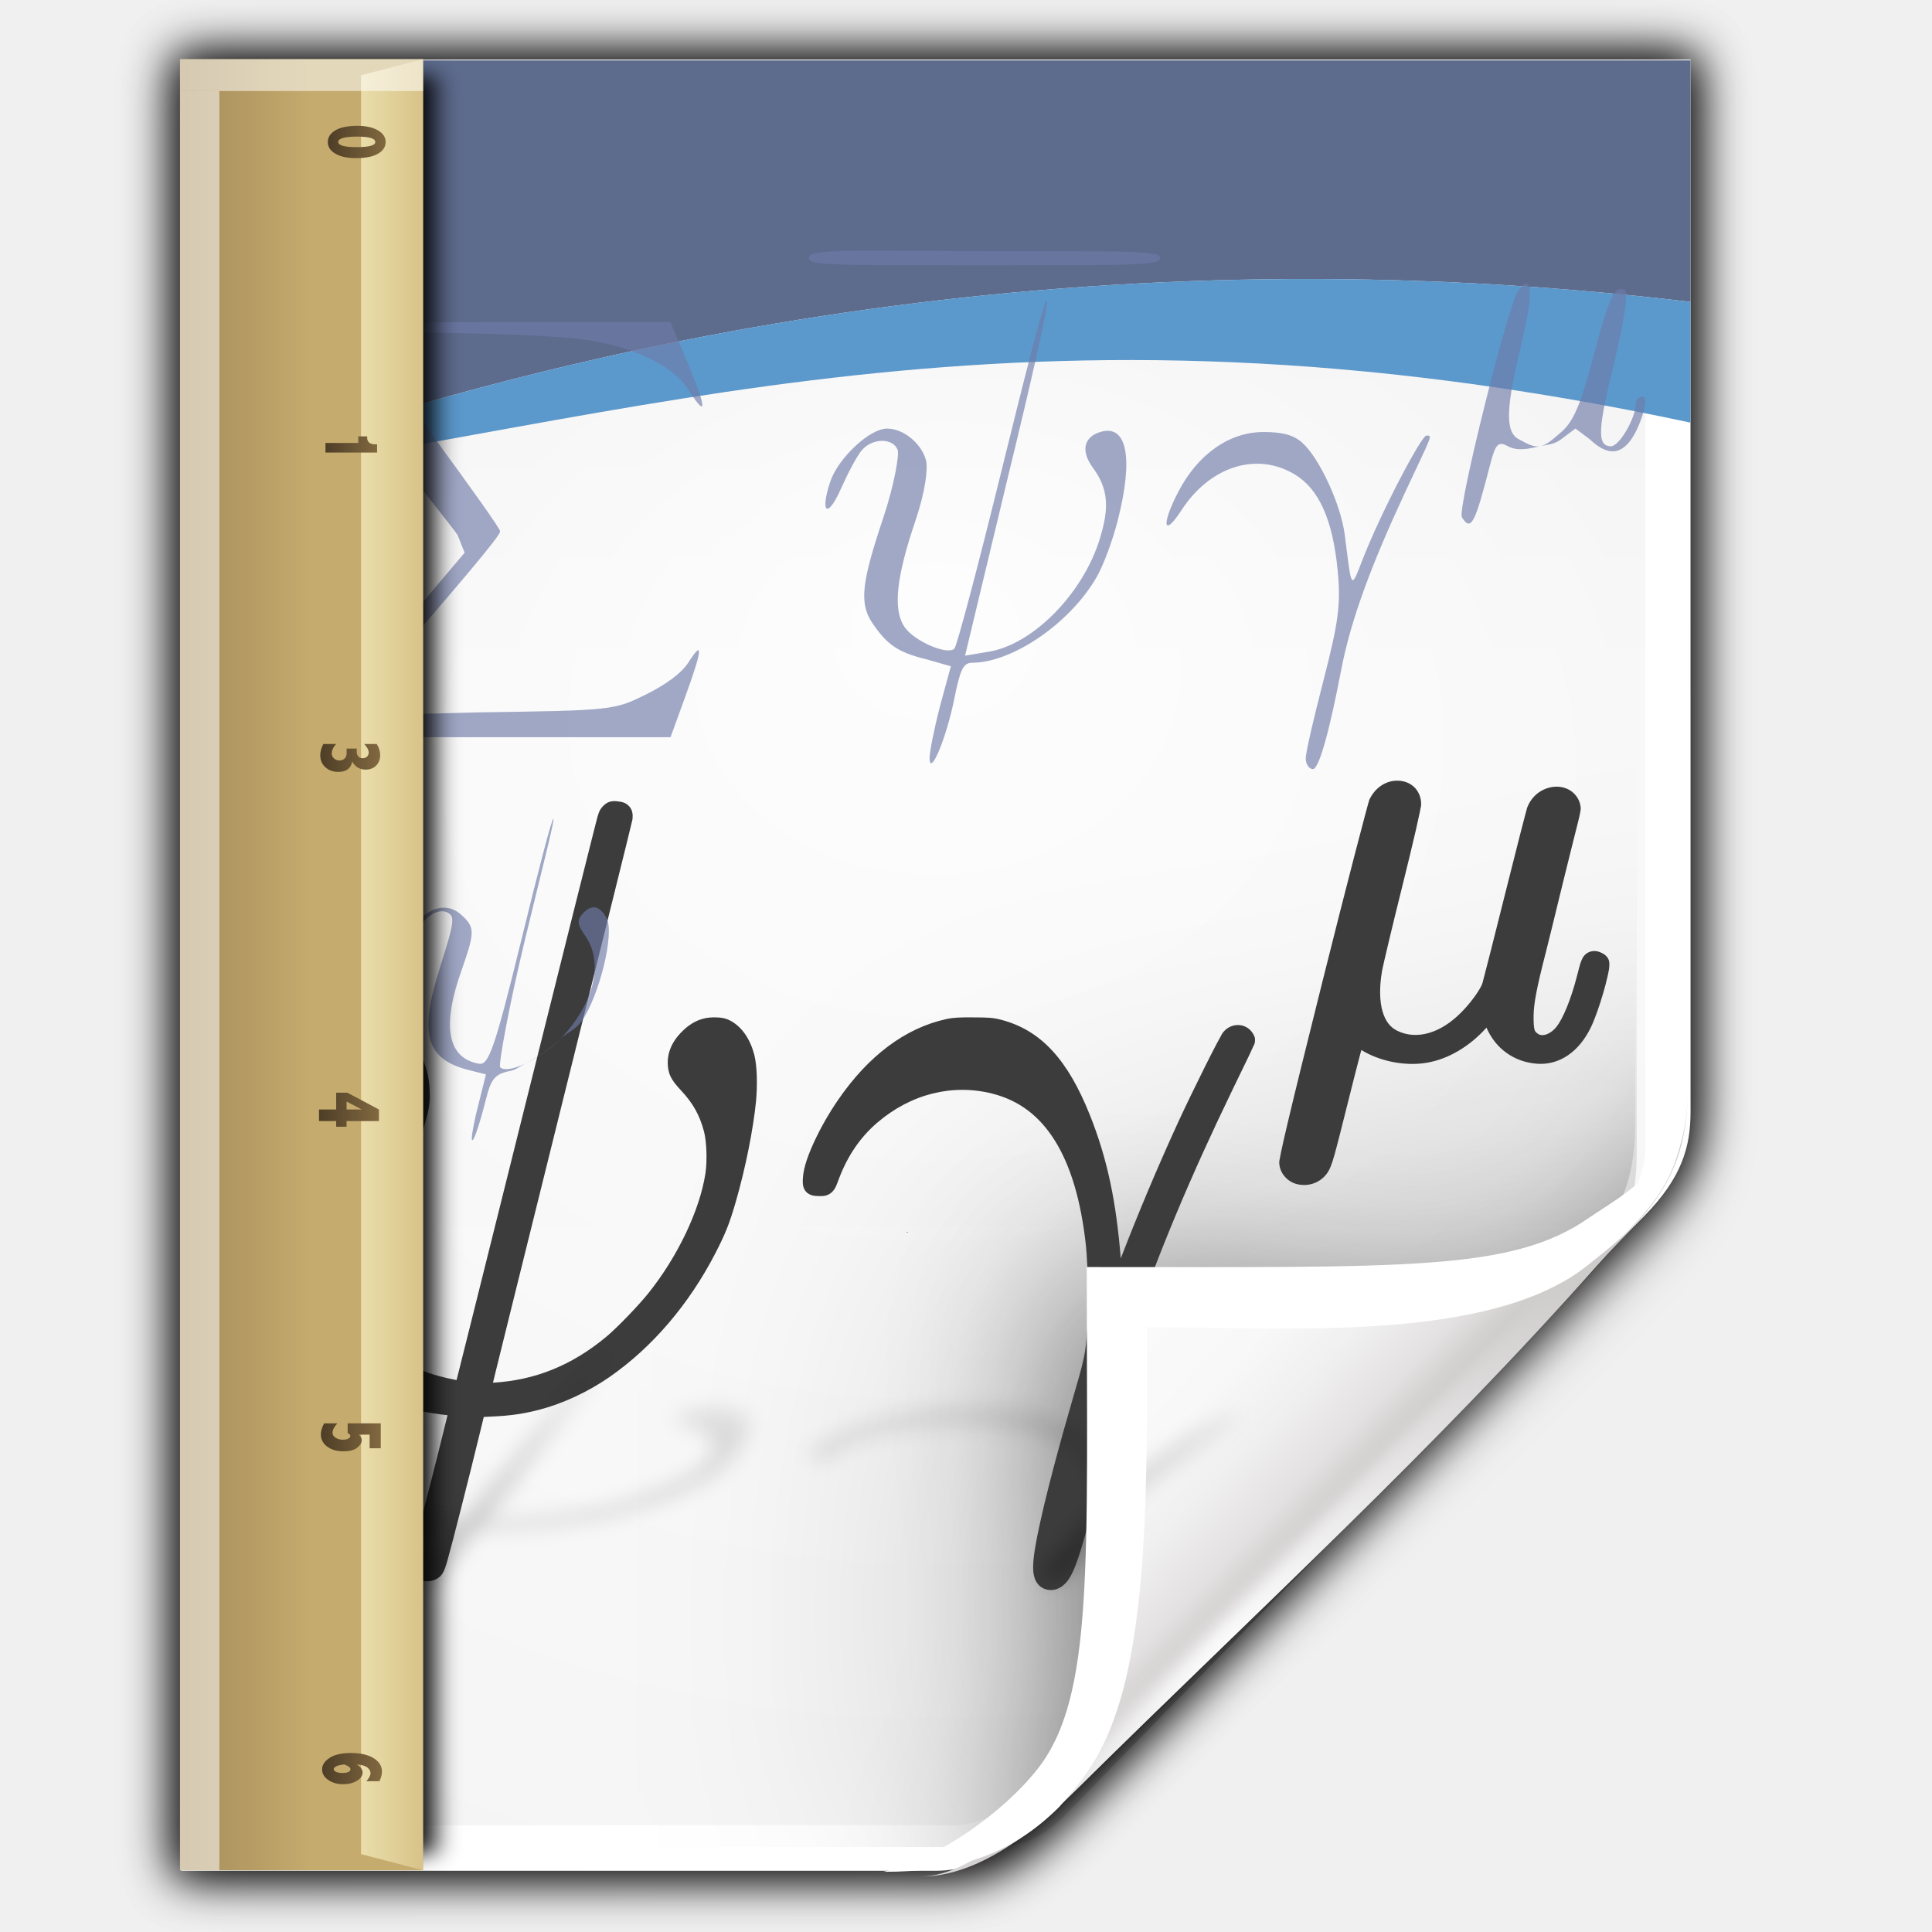
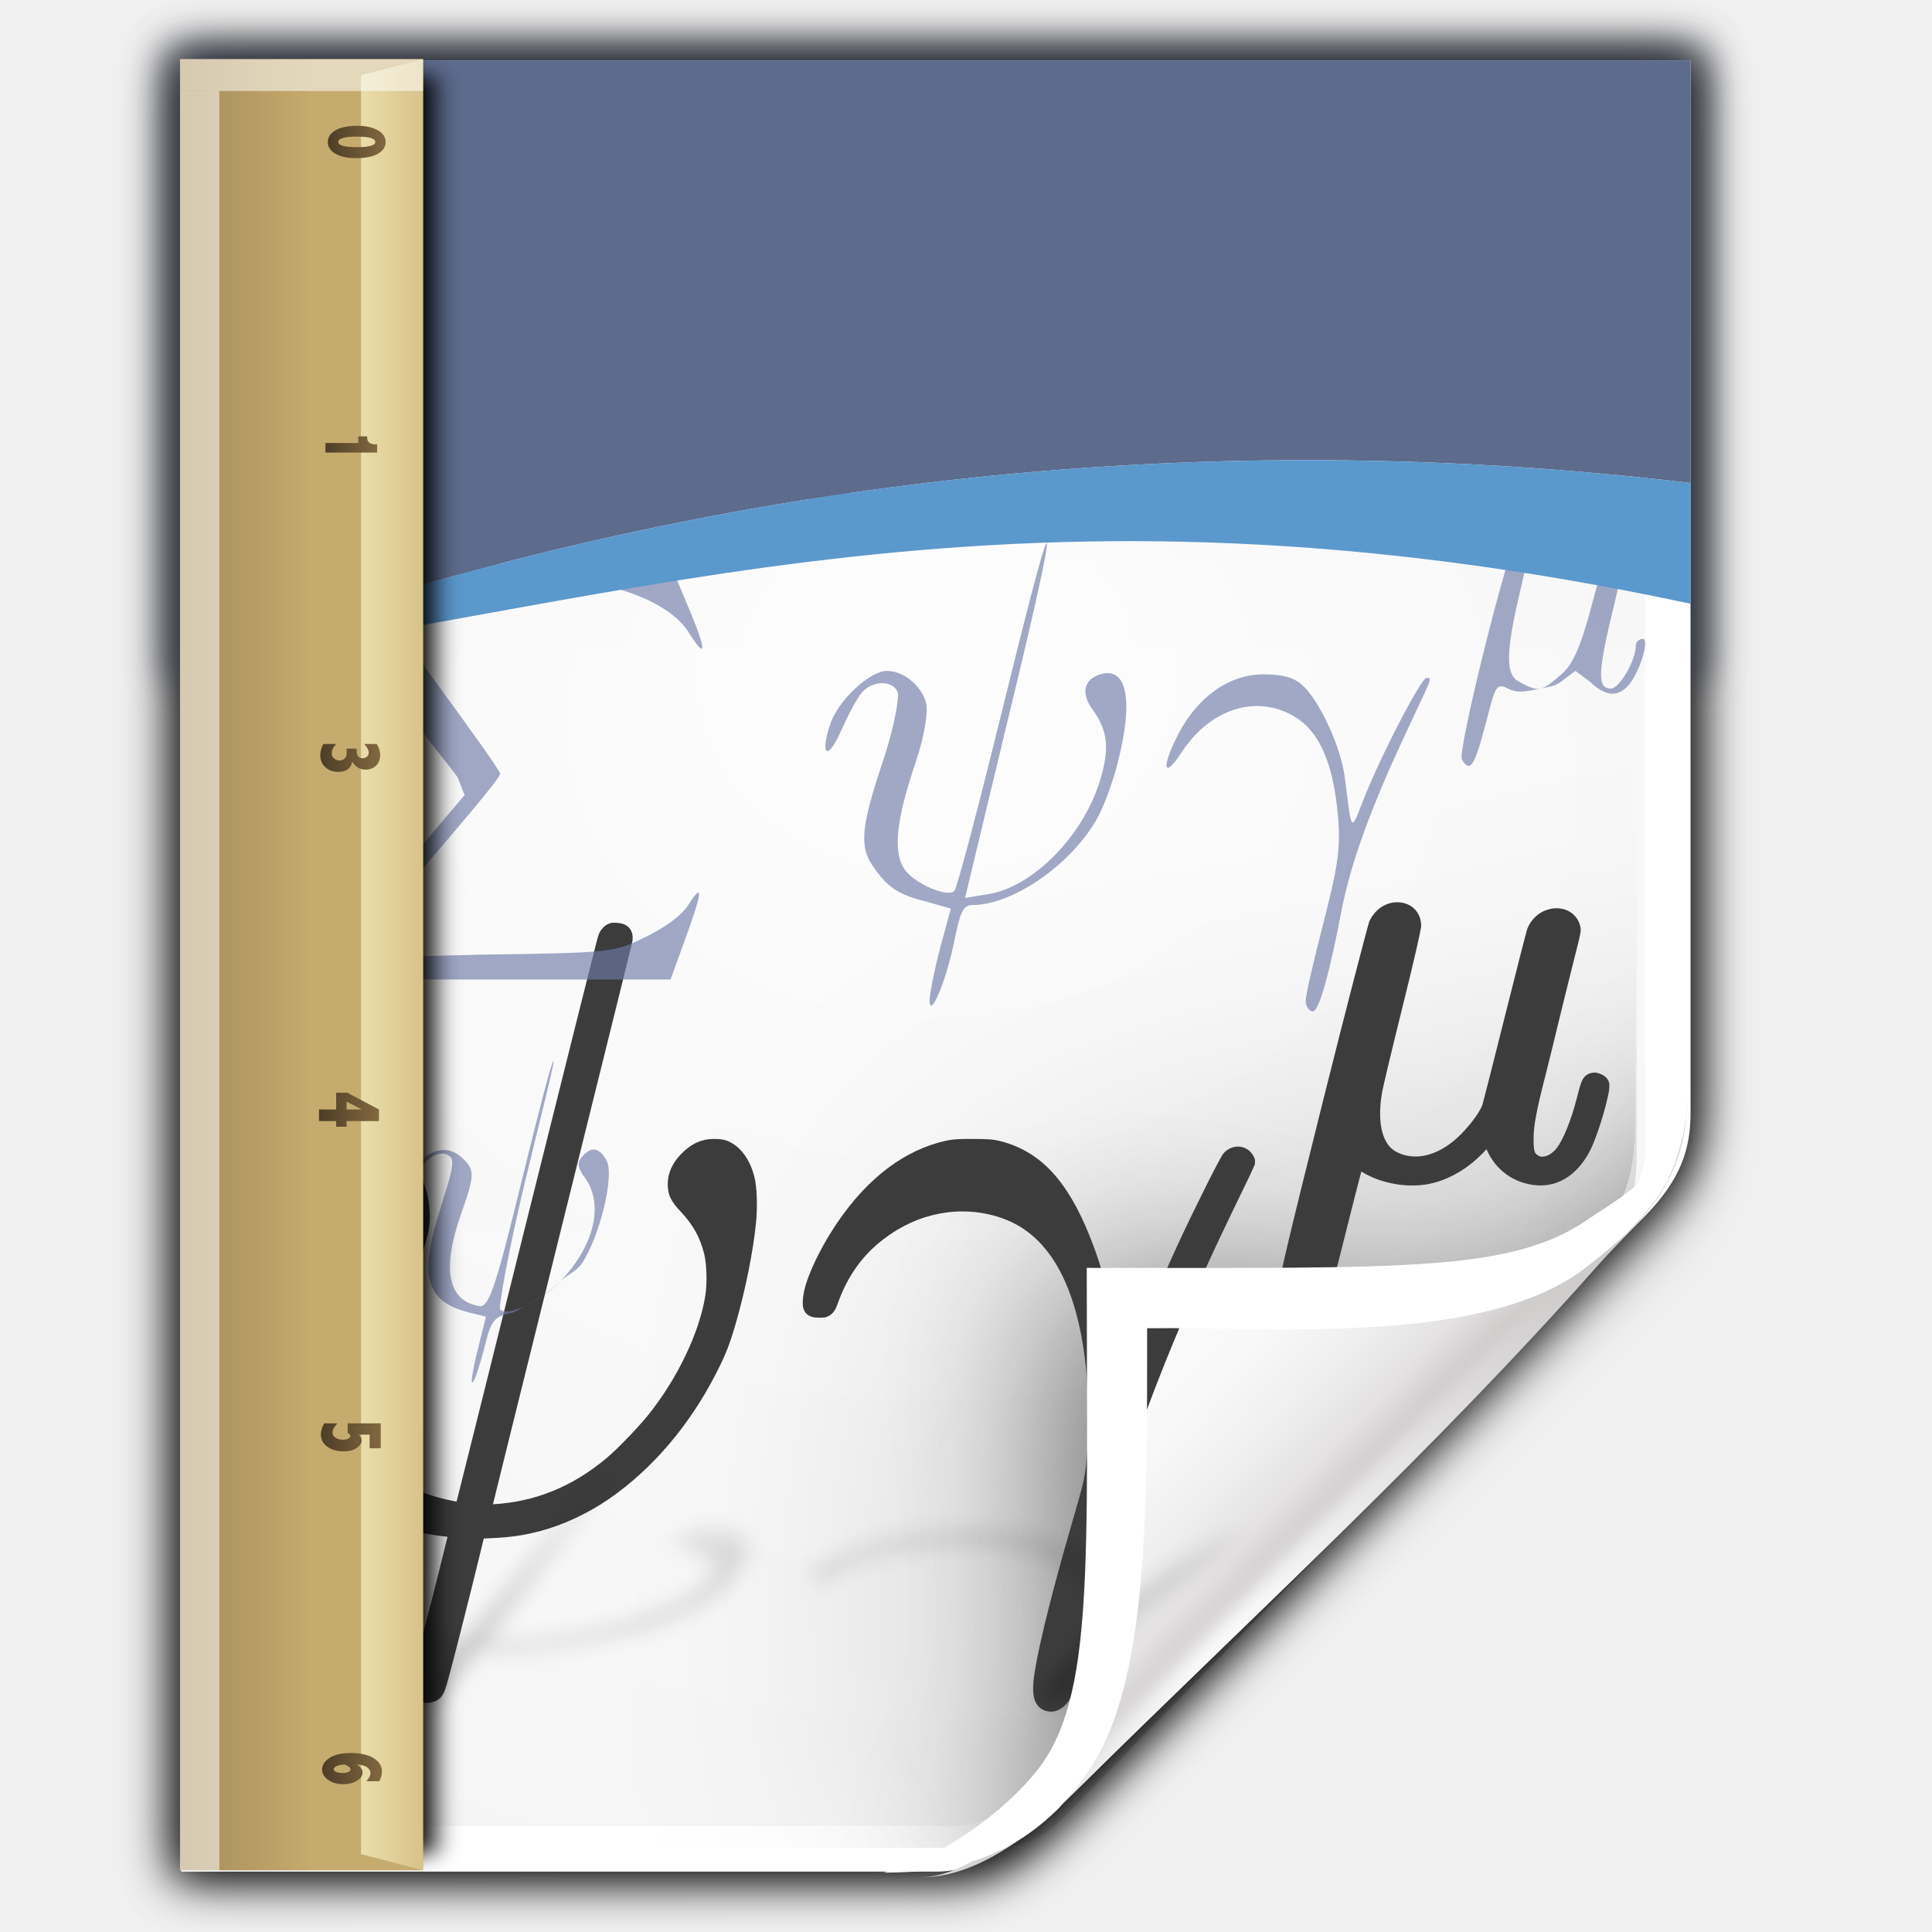
<svg xmlns="http://www.w3.org/2000/svg" xmlns:xlink="http://www.w3.org/1999/xlink" height="32" width="32">
-   <linearGradient id="a" gradientTransform="matrix(-.00000006 1.071378 -1.322377 -.00000005 72.78494 -69.18456)" gradientUnits="userSpaceOnUse" x1="173.994" x2="173.994" xlink:href="#c" y1="38.902" y2="35.902" />
-   <linearGradient id="b">
+   <filter id="a" color-interpolation-filters="sRGB" height="1.135" width="1.054" x="-.027" y="-.067">
+     <feGaussianBlur stdDeviation=".28" />
+   </filter>
+   <filter id="b" color-interpolation-filters="sRGB" height="1.027" width="1.294" x="-.147" y="-.014">
+     <feGaussianBlur stdDeviation=".612" />
+   </filter>
+   <linearGradient id="c" gradientTransform="matrix(-.00000006 1.071378 -1.341857 -.00000005 68.28427 -71.02542)" gradientUnits="userSpaceOnUse" x1="126" x2="126" y1="41.999" y2="30">
+     <stop offset="0" stop-color="#a58b5a" />
+     <stop offset=".544" stop-color="#c5ab6d" />
+   </linearGradient>
+   <linearGradient id="d" gradientTransform="matrix(-.00000005 1 -1 -.00000005 42 -70.0005)" gradientUnits="userSpaceOnUse" x1="126" x2="126" y1="30" y2="34.001">
+     <stop offset="0" stop-color="#ddc98f" />
+     <stop offset="1" stop-color="#f4eab9" />
+   </linearGradient>
+   <linearGradient id="e" gradientTransform="matrix(-.00000006 1.071378 -1.322377 -.00000005 73.02648 -69.82542)" gradientUnits="userSpaceOnUse" x1="74.002" x2="74.002" xlink:href="#f" y1="38.799" y2="35.902" />
+   <linearGradient id="f">
    <stop fill="none" offset="0" stop-color="#4e3e27" />
    <stop fill="none" offset="1" stop-color="#816840" />
  </linearGradient>
-   <linearGradient id="c" gradientTransform="matrix(-.00000005 1 -1 -.00000005 42 -70.0005)" gradientUnits="userSpaceOnUse" x1="86" x2="86" xlink:href="#b" y1="32" y2="30" />
-   <linearGradient id="d" gradientTransform="matrix(-.00000006 1.071378 -1.322377 -.00000005 72.78494 -69.79818)" gradientUnits="userSpaceOnUse" x1="154.08" x2="154.08" xlink:href="#c" y1="38.964" y2="35.964" />
-   <linearGradient id="e" gradientTransform="matrix(-.00000006 1.071378 -1.322377 -.00000005 72.66417 -70.00272)" gradientUnits="userSpaceOnUse" x1="134.014" x2="134.014" xlink:href="#c" y1="38.964" y2="35.964" />
-   <linearGradient id="f" gradientTransform="matrix(-.00000006 1.071378 -1.322377 -.00000005 72.66417 -71.91634)" gradientUnits="userSpaceOnUse" x1="114.048" x2="114.048" xlink:href="#c" y1="38.902" y2="35.902" />
-   <linearGradient id="g" gradientTransform="matrix(-.00000006 1.071378 -1.322377 -.00000005 72.5434 -71.02542)" gradientUnits="userSpaceOnUse" x1="93.83" x2="93.83" xlink:href="#c" y1="38.551" y2="35.964" />
-   <linearGradient id="h" gradientTransform="matrix(-.00000006 1.071378 -1.322377 -.00000005 73.02648 -69.82542)" gradientUnits="userSpaceOnUse" x1="74.002" x2="74.002" xlink:href="#b" y1="38.799" y2="35.902" />
-   <linearGradient id="i" gradientTransform="matrix(-.00000005 1 -1 -.00000005 42 -70.0005)" gradientUnits="userSpaceOnUse" x1="126" x2="126" y1="30" y2="34.001">
-     <stop offset="0" stop-color="#ddc98f" />
-     <stop offset="1" stop-color="#f4eab9" />
-   </linearGradient>
-   <linearGradient id="j" gradientTransform="matrix(-.00000006 1.071378 -1.341857 -.00000005 68.28427 -71.02542)" gradientUnits="userSpaceOnUse" x1="126" x2="126" y1="41.999" y2="30">
-     <stop offset="0" stop-color="#a58b5a" />
-     <stop offset=".544" stop-color="#c5ab6d" />
-   </linearGradient>
-   <filter id="k" color-interpolation-filters="sRGB" height="1.027" width="1.294" x="-.147" y="-.014">
-     <feGaussianBlur stdDeviation=".612" />
-   </filter>
+   <linearGradient id="g" gradientTransform="matrix(-.00000006 1.071378 -1.322377 -.00000005 72.5434 -71.02542)" gradientUnits="userSpaceOnUse" x1="93.83" x2="93.83" xlink:href="#f" y1="38.551" y2="35.964" />
+   <linearGradient id="h" gradientTransform="matrix(-.00000006 1.071378 -1.322377 -.00000005 72.66417 -71.91634)" gradientUnits="userSpaceOnUse" x1="114.048" x2="114.048" xlink:href="#f" y1="38.902" y2="35.902" />
+   <linearGradient id="i" gradientTransform="matrix(-.00000006 1.071378 -1.322377 -.00000005 72.66417 -70.00272)" gradientUnits="userSpaceOnUse" x1="134.014" x2="134.014" xlink:href="#f" y1="38.964" y2="35.964" />
+   <linearGradient id="j" gradientTransform="matrix(-.00000006 1.071378 -1.322377 -.00000005 72.78494 -69.79818)" gradientUnits="userSpaceOnUse" x1="154.08" x2="154.08" xlink:href="#f" y1="38.964" y2="35.964" />
+   <linearGradient id="k" gradientTransform="matrix(-.00000006 1.071378 -1.322377 -.00000005 72.78494 -69.18455)" gradientUnits="userSpaceOnUse" x1="173.994" x2="173.994" xlink:href="#f" y1="38.902" y2="35.902" />
  <radialGradient id="l" cx="90.75" cy="110.253" gradientUnits="userSpaceOnUse" r="24.501" xlink:href="#m" />
  <linearGradient id="m">
    <stop offset="0" stop-color="#fff" />
    <stop offset="1" stop-color="#fff" stop-opacity="0" />
  </linearGradient>
  <clipPath id="n">
    <path d="m112 82.503c0 4.465-2.797 6.41-5.28 8.094-5.109 3.465-14.939 3.325-20.72 3.406-.081 5.781.166 15.505-3.299 20.613-1.684 2.482-5.291 5.387-8.201 5.387 2.318 0 4.743-1.335 7.584-4.085 9.142-8.849 17.367-16.135 25.673-25.298 1.919-2.117 4.243-3.642 4.243-8.118z" />
  </clipPath>
  <filter id="o" color-interpolation-filters="sRGB">
    <feGaussianBlur stdDeviation=".43" />
  </filter>
-   <linearGradient id="p" gradientTransform="matrix(1.373141 0 0 1.403578 -41.37855 -43.42319)" gradientUnits="userSpaceOnUse" x1="82.157" x2="94.221" y1="90.382" y2="102.184">
+   <linearGradient id="p" gradientTransform="matrix(1.373141 0 0 1.403578 -41.37855 -43.36841)" gradientUnits="userSpaceOnUse" x1="82.157" x2="94.221" y1="90.382" y2="102.184">
    <stop offset="0" stop-color="#fcfcfc" />
    <stop offset=".523" stop-color="#f8f8f8" />
    <stop offset=".723" stop-color="#f0efef" />
    <stop offset=".89" stop-color="#e3e1e1" />
    <stop offset="1" stop-color="#cecbcb" />
  </linearGradient>
  <clipPath id="q">
    <path d="m17 8 .783 110h57.5c1.675 0 3.119.181 4.9-1.6 8.798-8.798 19.758-19.852 27.016-27.176 2.441-2.463 2.801-4.471 2.801-6.724v-74.5z" />
  </clipPath>
-   <radialGradient id="r" cx="64" cy="64.004" fx="63.793" fy="47.275" gradientTransform="matrix(1.706994 -.08541345 .06979496 1.394137 -50.36238 -20.21818)" gradientUnits="userSpaceOnUse" r="47.5" xlink:href="#m" />
+   <radialGradient id="r" cx="64" cy="64.004" fx="63.793" fy="47.275" gradientTransform="matrix(1.706994 -.08541345 .06979496 1.394137 -50.36238 -20.16341)" gradientUnits="userSpaceOnUse" r="47.5" xlink:href="#m" />
  <filter id="s" color-interpolation-filters="sRGB" height="2.026" width="1.957" x="-.479" y="-.513">
    <feGaussianBlur stdDeviation="10.141" />
  </filter>
-   <linearGradient id="t" gradientTransform="matrix(1.013528 0 0 1.013266 -1.513369 -1.307365)" gradientUnits="userSpaceOnUse" x1="72" x2="72" y1="0" y2="116.401">
+   <linearGradient id="t" gradientTransform="matrix(1.013528 0 0 1.013266 -1.513369 -1.252585)" gradientUnits="userSpaceOnUse" x1="72" x2="72" y1="0" y2="116.401">
    <stop offset="0" stop-color="#eeecec" />
    <stop offset=".4" stop-color="#f4f4f4" />
    <stop offset="1" stop-color="#f6f5f5" />
  </linearGradient>
  <filter id="u">
    <feGaussianBlur stdDeviation="2.028" />
  </filter>
  <filter id="v" height="1.408" width="1.329" x="-.165" y="-.204">
    <feGaussianBlur stdDeviation="4.223" />
  </filter>
  <filter id="w">
    <feGaussianBlur stdDeviation="1.46" />
  </filter>
  <clipPath id="x">
    <path d="m16.5 8c-.34 0-.5.235-.5.5v109.969c0 .822.679 1.499 1.5 1.5l47.5.031c.053 0 3.274-.008 3.963 0 6.541-4.504 29.968-28.953 38.913-37.955 1.477-1.656.458-.37 1.454-1.607l0-71.937c0-.323-.163-.5-.5-.5z" />
  </clipPath>
  <filter id="y" color-interpolation-filters="sRGB">
    <feGaussianBlur stdDeviation=".387" />
  </filter>
  <linearGradient id="z" gradientUnits="userSpaceOnUse" x1="64.315" x2="63.962" y1="132.118" y2="97.717">
    <stop offset="0" />
    <stop offset="1" stop-opacity="0" />
  </linearGradient>
  <g transform="matrix(.25 0 0 .25 0 -.013695)">
-     <path d="m13.333 5.336v118.33l49.855-.067c2.116-.003 4.529-1.772 7-4.25.712-.714 1.441-1.394 2.156-2.094.416-.406.832-.814 1.25-1.219 7.774-7.41 26.983-25.123 34.219-33.1.421-.421.812-.811 1.156-1.188 1.464-1.498 2.762-2.838 2.994-5.862l.037-.731-.003-69.82z" filter="url(#u)" opacity=".456" transform="matrix(1.013528 0 0 1.013266 -1.513369 -1.307368)" />
-     <path d="m13.246 4.844c-.208.048-.401.285-.4.498a.315.315 0 0 1 0 .002v118.307c.004.238.266.5.504.504h48.807c1.806 0 3.56.289 6.35-1.598.037-.039.072-.085.121-.129.084-.074.188-.163.307-.26.237-.194.528-.421.793-.629.218-.171.382-.303.514-.41a.315.315 0 0 1 .074-.107c9.636-9.154 27.614-28.821 38.805-40.148a.315.315 0 0 1 .002-.002c1.72-1.72 3.377-3.281 3.377-7.559v-67.963c-.004-.238-.266-.5-.504-.504h-98.65a.315.315 0 0 1 -.029-.002c-.022-.002-.046-.001-.068 0z" filter="url(#w)" transform="matrix(1.013528 0 0 1.013266 -1.513369 -1.307368)" />
-     <path d="m12 4v120h50c1.698 0 3.967-.578 7.095-3.682 8.99-8.924 32.51-32.236 39.867-39.727 2.474-2.519 3.042-4.573 3.042-6.877l-.003-69.715z" fill="#fff" />
-     <path d="m15.507 7c-.344 0-.507.238-.507.507v111.973c0 .832.689 1.52 1.52 1.52l44.959-.032c.054-0.0.821.024 1.52.032 1.802-.041 3.174-.764 4.415-1.614 1.066-.295 30.126-28.688 39.37-38 1.381-1.391 2.215-4.001 2.215-4.961v-68.919c0-.327-.165-.507-.507-.507z" fill="url(#t)" />
-     <path d="m15.507 7c-.344 0-.507.238-.507.507v111.973c0 .832.689 1.515 1.52 1.52l46.846.285c.054 0 3.318-.008 4.017 0 6.629-4.563 31.077-31.337 40.143-40.459.666-.747.464-.375 1.474-1.629v-71.691c0-.327-.165-.507-.507-.507z" fill="url(#r)" opacity=".847" />
-     <path clip-path="url(#q)" d="m114.4 82.503c0 4.465-6.198 3.507-8.68 5.19-5.109 3.465-20.175 2.225-25.956 2.306-.081 5.781.787 16.144.787 22.294 0 2.978-3.44 11.209-6.351 11.209-2.091 1.534 3.488 8.211 6.735 5.32 9.502-8.461 35.132-30.023 43.351-39.263 2.04-2.294-4.905-9.845-9.886-7.057z" filter="url(#s)" opacity=".347" transform="matrix(1.271389 0 0 1.300809 -31.41135 -31.07245)" />
-     <path clip-path="url(#q)" d="m113.9 82.503c0 4.465-7.963 11.13-10.953 11.553-6.395.906-15.825-3.478-21.606-3.397-.081 5.781 3.918 18.962.453 24.071-1.684 2.482-3.884 8.072-6.794 8.072-2.091 1.534 3.488 11.211 6.735 8.32 9.502-8.461 45.999-30.201 54.218-39.442 2.04-2.294-17.072-11.966-22.053-9.178z" filter="url(#v)" opacity=".493" transform="matrix(1.323697 0 0 1.354327 -37.27081 -37.38318)" />
-     <path d="m111.807 72.374c0 6.193-3.796 8.89-7.164 11.225-6.932 4.806-21.199 3.788-29.043 3.901-.11 8.018.702 21.415-4 28.5-2.285 3.443-6.727 8.385-10.676 8.385 3.145 0 6.435-1.851 10.291-5.665 12.405-12.273 23.565-22.379 34.835-35.087 2.604-2.936 5.757-5.051 5.757-11.259z" fill="url(#p)" />
-     <g transform="matrix(1.558421 0 0 1.558421 -54.7451 -62.39995)">
+     <path d="m13.333 5.336v118.33l49.855-.067c2.116-.003 4.529-1.772 7-4.25.712-.714 1.441-1.394 2.156-2.094.416-.406.832-.814 1.25-1.219 7.774-7.41 26.983-25.123 34.219-33.1.421-.421.812-.811 1.156-1.188 1.464-1.498 2.762-2.838 2.994-5.862l.037-.731-.003-69.82z" filter="url(#u)" opacity=".456" transform="matrix(1.013528 0 0 1.013266 -1.513369 -1.252588)" />
+     <path d="m13.246 4.844c-.208.048-.401.285-.4.498a.315.315 0 0 1 0 .002v118.307c.004.238.266.5.504.504h48.807c1.806 0 3.56.289 6.35-1.598.037-.039.072-.085.121-.129.084-.074.188-.163.307-.26.237-.194.528-.421.793-.629.218-.171.382-.303.514-.41a.315.315 0 0 1 .074-.107c9.636-9.154 27.614-28.821 38.805-40.148a.315.315 0 0 1 .002-.002c1.72-1.72 3.377-3.281 3.377-7.559v-67.963c-.004-.238-.266-.5-.504-.504h-98.65a.315.315 0 0 1 -.029-.002c-.022-.002-.046-.001-.068 0z" filter="url(#w)" transform="matrix(1.013528 0 0 1.013266 -1.513369 -1.252588)" />
+     <path d="m.963.713a.308.308 0 0 0 -.275.307v9.973a.308.308 0 0 0 .307.307h25a.308.308 0 0 0 .307-.307v-9.973a.308.308 0 0 0 -.307-.307h-25a.308.308 0 0 0 -.031 0z" fill="#32394c" filter="url(#a)" opacity=".57" stroke-width=".253" transform="matrix(4 0 0 4 8.021647 .084824)" />
+     <path d="m12 4.055v120h50c1.698 0 3.967-.578 7.095-3.682 8.99-8.924 32.51-32.236 39.867-39.727 2.474-2.519 3.042-4.573 3.042-6.877l-.003-69.715z" fill="#fff" />
+     <path d="m15.507 7.055c-.344 0-.507.238-.507.507v111.973c0 .832.689 1.52 1.52 1.52l44.959-.032c.054-0.0.821.024 1.52.032 1.802-.041 3.174-.764 4.415-1.614 1.066-.295 30.126-28.688 39.37-38 1.381-1.391 2.215-4.001 2.215-4.961v-68.919c0-.327-.165-.507-.507-.507z" fill="url(#t)" />
+     <path d="m15.507 7.055c-.344 0-.507.238-.507.507v111.973c0 .832.689 1.515 1.52 1.52l46.846.285c.054 0 3.318-.008 4.017 0 6.629-4.563 31.077-31.337 40.143-40.459.666-.747.464-.375 1.474-1.629v-71.691c0-.327-.165-.507-.507-.507z" fill="url(#r)" opacity=".847" />
+     <path clip-path="url(#q)" d="m114.4 82.503c0 4.465-6.198 3.507-8.68 5.19-5.109 3.465-20.175 2.225-25.956 2.306-.081 5.781.787 16.144.787 22.294 0 2.978-3.44 11.209-6.351 11.209-2.091 1.534 3.488 8.211 6.735 5.32 9.502-8.461 35.132-30.023 43.351-39.263 2.04-2.294-4.905-9.845-9.886-7.057z" filter="url(#s)" opacity=".347" transform="matrix(1.271389 0 0 1.300809 -31.41135 -31.01767)" />
+     <path clip-path="url(#q)" d="m113.9 82.503c0 4.465-7.963 11.13-10.953 11.553-6.395.906-15.825-3.478-21.606-3.397-.081 5.781 3.918 18.962.453 24.071-1.684 2.482-3.884 8.072-6.794 8.072-2.091 1.534 3.488 11.211 6.735 8.32 9.502-8.461 45.999-30.201 54.218-39.442 2.04-2.294-17.072-11.966-22.053-9.178z" filter="url(#v)" opacity=".493" transform="matrix(1.323697 0 0 1.354327 -37.27081 -37.3284)" />
+     <path d="m111.807 72.429c0 6.193-3.796 8.89-7.164 11.225-6.932 4.806-21.199 3.788-29.043 3.901-.11 8.018.702 21.415-4 28.5-2.285 3.443-6.727 8.385-10.676 8.385 3.145 0 6.435-1.851 10.291-5.665 12.405-12.273 23.565-22.379 34.835-35.087 2.604-2.936 5.757-5.051 5.757-11.259z" fill="url(#p)" />
+     <g transform="matrix(1.558421 0 0 1.558421 -54.7451 -54.34517)">
      <path d="m94.439 73.266c-.483.039-.866.353-1.072.758-.029.056-.025.054-.029.068-.005.014-.009.03-.014.047-.01.034-.023.079-.039.135-.031.112-.074.27-.127.469-.106.398-.255.962-.434 1.652-.358 1.381-.839 3.267-1.355 5.33-.743 2.973-1.209 4.866-1.486 6.037-.139.585-.23.99-.287 1.262-.029.136-.049.237-.062.316-.013.079-.029.104-.018.225.037.405.353.748.738.848.484.125.993-.046 1.287-.451.109-.15.194-.341.318-.783.124-.443.309-1.18.646-2.527.164-.654.315-1.248.428-1.676.029-.111.047-.175.07-.262.754.467 1.817.693 2.738.549.968-.151 1.884-.72 2.582-1.5.377.878 1.161 1.463 2.15 1.535.969.07 1.794-.528 2.287-1.545.173-.358.364-.912.52-1.441.078-.265.145-.521.193-.74.048-.22.084-.379.072-.562-.01-.154-.084-.244-.145-.303-.061-.059-.123-.095-.188-.125-.128-.06-.268-.103-.459-.055-.092.023-.199.088-.264.162-.065.074-.1.148-.131.225-.061.153-.107.337-.18.625-.265 1.045-.613 1.851-.871 2.178-.163.206-.349.316-.498.35-.149.034-.25.009-.352-.082-.063-.057-.076-.074-.1-.172-.023-.098-.034-.278-.031-.557.005-.497.123-1.16.52-2.695.15-.581.383-1.556.531-2.16.149-.607.41-1.675.594-2.404.117-.463.206-.811.266-1.062.03-.126.053-.225.068-.311.015-.085.034-.134.018-.262-.046-.353-.29-.636-.59-.76-.3-.124-.655-.109-.982.043-.3.14-.544.393-.68.719-.036.086-.028.085-.045.145-.017.059-.038.138-.064.236-.052.198-.124.473-.209.805-.17.664-.396 1.556-.637 2.521-.241.964-.471 1.877-.646 2.568-.176.691-.307 1.19-.318 1.23-.061.208-.41.742-.881 1.225-.916.939-1.939 1.195-2.74.803-.298-.146-.506-.405-.629-.832s-.139-1.016-.018-1.721c.014-.084.129-.587.287-1.248.158-.661.364-1.509.582-2.381.237-.95.433-1.766.57-2.361.068-.297.121-.539.158-.717.019-.089.033-.163.043-.221.01-.058.021-.071.021-.164 0-.289-.119-.563-.326-.744s-.492-.264-.783-.24zm-33.061.875c-.109-.01-.215-.018-.34.023-.125.041-.211.121-.264.174-.159.16-.197.301-.246.469-.018.061-.033.125-.078.301-.045.176-.109.428-.189.746-.161.637-.388 1.542-.666 2.65-.556 2.216-1.313 5.239-2.133 8.533-.819 3.294-1.568 6.291-2.111 8.465-.272 1.087-.493 1.969-.646 2.58-.072.288-.127.504-.168.664-1.136-.211-1.968-.547-2.502-1.039-.571-.526-.875-1.227-.957-2.236-.099-1.217.18-2.271 1.572-6.064.35-.955.545-1.523.65-1.959.105-.436.112-.75.09-1.096-.033-.512-.121-.9-.35-1.357-.565-1.13-1.754-1.783-3.064-1.697-1.808.119-3.311 1.659-4.312 4.195-.139.353-.279.845-.355 1.135l-.152.484a.361.361 0 0 0 .055.324l.094.123c.157.21.388.304.611.314.223.01.481-.066.635-.301.045-.068.052-.094.072-.143.02-.049.042-.106.066-.172.048-.132.105-.295.156-.467.338-1.123.7-1.952 1.143-2.625.279-.425.93-1.03 1.178-1.158.455-.235.831-.303 1.059-.268.227.036.327.115.398.361.041.14.035.22.018.602-.029.627-.184 1.247-.76 2.797-1.067 2.871-1.516 4.194-1.705 5.281-.097.56-.097 1.498 0 2.061.217 1.262.884 2.306 1.928 3.051 1.015.725 2.388 1.166 4.049 1.348-.015.061-.025.103-.043.176-.081.331-.19.774-.307 1.24-.233.932-.492 1.954-.588 2.314-.331 1.244-.501 1.908-.57 2.316-.035.204-.051.346-.025.498.026.152.141.308.217.369.144.117.367.153.531.143.163-.011.41-.101.535-.275.125-.174.174-.357.256-.641.178-.615.957-3.686 1.316-5.17l.219-.896.354-.018c.76-.032 1.345-.116 2.014-.291.996-.26 2.072-.759 2.988-1.396 1.809-1.258 3.373-3.089 4.49-5.256.426-.827.598-1.253.869-2.191.417-1.445.739-3.074.857-4.25.065-.648.054-1.519-.074-2.004v-.002c-.177-.663-.525-1.182-1.023-1.443-.212-.111-.418-.138-.701-.137-.46.002-.863.163-1.238.5-.451.405-.715.884-.715 1.424 0.0.192.027.397.121.592.094.195.236.368.445.592.505.54.793 1.047.977 1.752.11.424.142 1.247.057 1.789-.243 1.552-1.169 3.513-2.426 5.082-.412.515-1.322 1.462-1.793 1.854-1.479 1.228-3.042 1.843-4.811 1.947.037-.15.071-.295.127-.521.152-.619.373-1.51.645-2.609.544-2.198 1.294-5.224 2.119-8.545.825-3.321 1.58-6.361 2.131-8.582.275-1.11.5-2.016.656-2.65.078-.317.138-.567.18-.74.021-.087.037-.154.049-.203.006-.024.01-.044.014-.061.004-.016.005.003.012-.064.017-.161.004-.37-.143-.531-.147-.161-.329-.193-.494-.209zm15.123 9.186c-.548-.003-.829.004-1.141.072-1.764.386-3.322 1.575-4.596 3.428-.396.576-.753 1.204-1.02 1.783-.267.579-.45 1.093-.48 1.521-.007.097-.013.18-.004.273.009.094.035.215.125.322.09.107.219.159.314.178.095.019.176.02.268.02.066 0 .13.004.225-.012.095-.016.222-.074.305-.156.164-.165.201-.32.307-.596.371-.968.905-1.745 1.617-2.355 1.437-1.232 3.212-1.664 4.896-1.236 1.119.284 1.987.929 2.654 1.992.667 1.063 1.118 2.554 1.324 4.479.084.783.117 2.7.062 3.467-.086 1.21-.101 1.235-.736 3.426-.395 1.36-.838 3.003-1.1 4.111-.255 1.083-.4 1.795-.451 2.303-.051.508-.017.877.234 1.129.198.198.515.242.754.154.239-.088.427-.272.564-.512.33-.573.611-1.61 1.1-3.561.444-1.772.66-2.818.883-4.412.135-.962.221-1.296.701-2.684 1.094-3.162 2.422-6.342 4.203-10.023.36-.743.594-1.222.74-1.529.073-.154.124-.264.16-.35.036-.086.074-.098.074-.277 0-.098-.019-.123-.031-.156-.013-.033-.027-.06-.043-.088-.031-.055-.07-.111-.127-.168-.319-.317-.816-.275-1.111.041-.096.103-.094.13-.143.215-.048.085-.109.195-.178.326-.138.262-.314.608-.506.992-.384.769-.83 1.69-1.145 2.375-.862 1.879-1.686 3.843-2.424 5.754-.19-2.351-.549-4.189-1.32-6.113-.925-2.308-2.05-3.575-3.742-4.025-.388-.103-.593-.104-1.215-.107z" fill="#3c3c3c" />
      <path d="m81.495 107.283c-.239-.075-.174-.272.292-.892.238-.316.634-.782.995-1.172.584-.63.606-.663.685-1.012.053-.234.02-.77-.061-1.009-.386-1.127-1.688-1.78-3.902-1.956-1.654-.131-3.405.008-4.799.382-.698.187-1.213.421-1.571.714-.191.156-.203.161-.455.161-.305 0-.347-.015-.323-.119.044-.192.614-.582 1.318-.903 1.136-.517 2.499-.836 4.02-.94.25-.017.473-.022.974-.021.573.001.694.005 1.027.033 1.445.12 2.392.441 3.224 1.09.8.625 1.155 1.176 1.293 2.009.03.184-.028.211.526-.239.679-.552 1.444-1.119 2.24-1.662 5.238-2.936-.92 1.122-2.355 2.409-.443.4-.539.516-.665.796-.204.456-.39.75-.797 1.258-.448.56-.747.858-.998.994-.192.104-.48.14-.666.082zm-24.358-.101c-.158-.04-.126-.094.481-.809.18-.212.936-1.169.936-1.185 0-.001-.116-.006-.258-.01-3.087-.096-4.929-.508-5.3-1.183-.076-.139-.076-.415.001-.553.167-.299.556-.681 1.535-1.505.533-.448.697-.637.726-.832.016-.109.007-.153-.045-.209-.19-.204-.881-.239-1.797-.091-.343.056-.916.232-1.211.372-.429.204-.767.446-1.084.775-.091.094-.192.184-.224.2-.118.056-.464.051-.608-.01l-.076-.032.123-.146c.068-.08.219-.222.335-.314.896-.71 2.177-1.108 3.661-1.139 1.084-.022 2.038.142 2.498.43.194.122.27.21.298.35.039.19-.042.289-.684.836-1.281 1.092-1.541 1.414-1.445 1.784.16.616 1.242.928 3.638 1.05.057.003.111.001.12-.003.009-.005 1.248-1.558 2.754-3.453 1.506-1.894 2.764-3.473 2.797-3.509.033-.036.102-.078.154-.094.082-.026.119-.029.288-.024.239.007.308.031.286.099-.009.026-1.256 1.611-2.772 3.52-1.516 1.91-2.756 3.478-2.756 3.484 0 .007.168.008.43.003 1.695-.031 3.192-.222 4.601-.588.471-.122 1.311-.391 1.712-.548 1.188-.464 2.057-1.035 2.293-1.507.087-.173.061-.41-.06-.556-.181-.218-.471-.382-.964-.547-.367-.123-.454-.175-.454-.271-0-.125.169-.23.541-.334.308-.087.569-.12.935-.121.259-0.0.335.004.499.031.352.058.617.18.762.351.086.101.115.366.059.538-.106.329-.41.793-.787 1.202-.246.267-.39.381-.777.616-1.003.609-2.386 1.117-3.997 1.468-.808.176-1.791.321-2.661.392-.595.049-1.089.071-1.77.08l-.573.007-.26.336c-.329.425-1.055 1.313-1.207 1.478-.147.159-.205.184-.43.189-.125.002-.196-.003-.264-.02z" fill="url(#z)" filter="url(#y)" transform="matrix(1.088679 0 0 1.088679 -9.149753 -9.513691)" />
    </g>
-     <path d="m111.832 71.942c-.429 5.408-4.397 7.299-6.557 8.796-5.122 3.551-11.926 3.262-33.275 3.262 0 19.655.5 28.4-3.22 33.203-2.214 2.859-6.648 6.047-10.262 6.865 4.951 0 8.407-1.082 11.642-4.282.46-.539 1.379-1.542 2.101-2.68 3.839-5.786 3.739-17.202 3.739-29.106 7.844-.112 21.631 1.156 28.562-3.65.632-.438 2.57-2.01 3.135-2.576 3.142-3.142 3.823-5.144 4.134-9.833zm-53.314 52.127c-.214.048-.425.058-.636.087.213-.023.421-.046.636-.087z" fill="#fff" />
-     <path clip-path="url(#n)" d="m108.977 89.509-29.042 28.702" fill="none" filter="url(#o)" stroke="url(#l)" stroke-width="1.856" transform="matrix(1.356878 0 0 1.386954 -40.16341 -42.05405)" />
-     <path d="m12 32.055c27.191-10.119 61.234-16.621 100-12v-16h-100z" fill="#5d6b8d" />
-     <path d="m12 32.055c27.191-10.119 61.234-16.621 100-12v8c-44.82-9.591-69.562-.091-100 4z" fill="#5b98cc" />
-     <path clip-path="url(#x)" d="m110.14 40.312c-48.781 32.376-24.391 16.188 0 0zm-30.108-10.707c-.747.036-.848.103-.848.212 0 .218.616.212 5.195.212 4.579 0 5.301.006 5.301-.212 0-.218-.722-.212-5.301-.212-2.289 0-3.6-.036-4.347 0zm20.567.954c-.058-.003-.103.097-.212.212-.279.295-1.843 6.547-1.696 6.785.28.452.398.156.848-1.59.162-.628.251-.679.53-.53.294.157.637.07.954 0-.197.033-.392-.081-.636-.212-.436-.233-.36-1.022.106-2.968.276-1.152.281-1.687.106-1.696zm.424 4.877c.224-.05.434-.053.636-.212l.424-.318.424.318c.46.432.83.495 1.166.106.336-.388.631-1.378.424-1.378-.087 0-.212.069-.212.212 0 .425-.488 1.272-.742 1.272-.439 0-.375-.572.106-2.544.286-1.174.413-2.061.318-2.12-.293-.181-.475.182-.954 2.014-.371 1.419-.604 1.926-.954 2.226-.247.212-.439.391-.636.424zm-14.736-4.347c-.091.031-.688 2.388-1.378 5.195-.69 2.806-1.302 5.112-1.378 5.195-.192.209-1.185-.209-1.484-.636-.376-.537-.231-1.558.318-3.18.301-.89.378-1.562.318-1.802-.121-.481-.651-.954-1.166-.954-.522 0-1.467.894-1.696 1.59-.312.945-.081 1.112.318.212.203-.457.487-1.002.636-1.166.332-.367.926-.35 1.06 0 .054.142-.103 1.055-.424 2.014-.652 1.948-.737 2.572-.318 3.18.416.604.723.849 1.59 1.06l.742.212-.318 1.166c-.172.661-.324 1.406-.318 1.59.017.541.498-.593.742-1.802.172-.854.263-1.06.53-1.06 1.187 0 2.909-1.164 3.71-2.544.221-.381.491-1.13.636-1.696.481-1.878.285-2.909-.53-2.65-.49.155-.569.575-.212 1.06.481.653.486 1.223.212 2.12-.507 1.661-2.038 3.211-3.392 3.392l-.636.106 1.272-5.301c.713-2.916 1.258-5.331 1.166-5.301zm-16.644.636c-3.33-.002-5.407.113-5.407.212 0 .088.88 1.421 2.014 2.968 1.135 1.547 2.274 2.93 2.438 3.18l.212.53-2.332 2.756-2.332 2.756h5.407 5.407l.424-1.166c.529-1.454.57-1.785.106-1.06-.207.323-.701.674-1.272.954-.947.465-.984.473-4.983.53l-4.029.106.954-1.06c2.532-2.929 3.71-4.312 3.71-4.453 0-.085-.909-1.352-2.014-2.862-1.106-1.511-2.014-2.896-2.014-2.968 0-.188 5.184-.091 6.573.106 1.43.203 2.627.777 3.074 1.484.57.9.554.569 0-.742l-.53-1.272h-5.407zm23.111 3.286c-.994 0-1.949.646-2.544 1.802-.504.98-.439 1.368.106.53.861-1.324 2.265-1.748 3.392-1.06.712.434 1.125 1.345 1.272 2.862.099 1.014.023 1.547-.424 3.286-.287 1.116-.53 2.141-.53 2.332 0 .192.122.318.212.318.194 0 .516-1.233.848-2.968.29-1.517.925-3.19 1.908-5.301.805-1.729.835-1.696.636-1.696-.146 0-1.344 2.261-1.908 3.71-.359.923-.32.891-.53-.742-.119-.926-.765-2.305-1.272-2.756-.265-.236-.599-.318-1.166-.318zm-21.203 11.556c-.04-.04-.452 1.548-.954 3.604-.814 3.333-.989 3.761-1.272 3.71-.945-.169-1.103-1.127-.53-2.756.417-1.187.422-1.314 0-1.696-.482-.437-1.171-.173-1.59.636-.181.35-.259.695-.212.742.047.047.147-.292.318-.636.371-.746.894-1.014 1.166-.742.136.136.006.564-.318 1.59-.64 2.024-.409 2.759.954 3.074l.424.106-.212.848c-.129.484-.217.968-.212 1.06.014.257.228-.391.424-1.166.152-.602.26-.758.742-.848.143-.027.277-.137.424-.212-.362.171-.64.208-.742.106-.057-.057.261-1.825.742-3.816.481-1.991.889-3.564.848-3.604zm-.848 7.315c.356-.182.73-.428 1.06-.742-.252.266-.698.571-1.06.742zm1.06-.742c.205-.196.479-.298.636-.53.53-.781.984-2.623.742-3.074-.211-.395-.468-.437-.742-.106-.161.193-.105.335.106.636.55.785.279 1.998-.742 3.074z" fill="#6d7aa8" opacity=".648" transform="matrix(2.217781 0 0 2.217781 -122.0209 -48.9678)" />
-     <path d="m18 11h10.177v108h-10.177z" filter="url(#k)" transform="matrix(1.387502 0 0 1.091218 -10.30841 -6.960451)" />
-     <path d="m11.926 3.972h16.102v119.994h-16.102z" fill="url(#j)" />
-     <path d="m12 112-4-1v-110l4-1z" fill="url(#i)" opacity=".8" transform="matrix(1.027265 0 0 1.071378 15.70138 3.971576)" />
-     <path d="m25.551 9.454c0 .327-.168.587-.501.783-.335.196-.825.294-1.473.294-.566 0-1.018-.097-1.353-.292-.337-.196-.505-.452-.505-.769 0-.232.089-.434.268-.606.181-.172.421-.296.718-.367.299-.071.618-.107.959-.107.571 0 1.027.1 1.371.298.344.198.516.454.516.768zm-.686.008c0-.118-.101-.208-.3-.267-.198-.06-.497-.09-.895-.09-.421 0-.737.03-.947.089-.208.059-.313.147-.313.264 0 .116.102.201.305.259.202.058.509.086.916.086.411 0 .719-.028.924-.085.205-.057.309-.141.309-.256z" fill="url(#h)" />
+     <path d="m111.832 71.997c-.429 5.408-4.397 7.299-6.557 8.796-5.122 3.551-11.926 3.262-33.275 3.262 0 19.655.5 28.4-3.22 33.203-2.214 2.859-6.648 6.047-10.262 6.865 4.951 0 8.407-1.082 11.642-4.282.46-.539 1.379-1.542 2.101-2.68 3.839-5.786 3.739-17.202 3.739-29.106 7.844-.112 21.631 1.156 28.562-3.65.632-.438 2.57-2.01 3.135-2.576 3.142-3.142 3.823-5.144 4.134-9.833zm-53.314 52.127c-.214.048-.425.058-.636.087.213-.023.421-.046.636-.087z" fill="#fff" />
+     <path clip-path="url(#n)" d="m108.977 89.509-29.042 28.702" fill="none" filter="url(#o)" stroke="url(#l)" stroke-width="1.856" transform="matrix(1.356878 0 0 1.386954 -40.16341 -41.99927)" />
+     <path clip-path="url(#x)" d="m110.14 40.312c-48.781 32.376-24.391 16.188 0 0zm-30.108-10.707c-.747.036-.848.103-.848.212 0 .218.616.212 5.195.212 4.579 0 5.301.006 5.301-.212 0-.218-.722-.212-5.301-.212-2.289 0-3.6-.036-4.347 0zm20.567.954c-.058-.003-.103.097-.212.212-.279.295-1.843 6.547-1.696 6.785.28.452.398.156.848-1.59.162-.628.251-.679.53-.53.294.157.637.07.954 0-.197.033-.392-.081-.636-.212-.436-.233-.36-1.022.106-2.968.276-1.152.281-1.687.106-1.696zm.424 4.877c.224-.05.434-.053.636-.212l.424-.318.424.318c.46.432.83.495 1.166.106.336-.388.631-1.378.424-1.378-.087 0-.212.069-.212.212 0 .425-.488 1.272-.742 1.272-.439 0-.375-.572.106-2.544.286-1.174.413-2.061.318-2.12-.293-.181-.475.182-.954 2.014-.371 1.419-.604 1.926-.954 2.226-.247.212-.439.391-.636.424zm-14.736-4.347c-.091.031-.688 2.388-1.378 5.195-.69 2.806-1.302 5.112-1.378 5.195-.192.209-1.185-.209-1.484-.636-.376-.537-.231-1.558.318-3.18.301-.89.378-1.562.318-1.802-.121-.481-.651-.954-1.166-.954-.522 0-1.467.894-1.696 1.59-.312.945-.081 1.112.318.212.203-.457.487-1.002.636-1.166.332-.367.926-.35 1.06 0 .054.142-.103 1.055-.424 2.014-.652 1.948-.737 2.572-.318 3.18.416.604.723.849 1.59 1.06l.742.212-.318 1.166c-.172.661-.324 1.406-.318 1.59.017.541.498-.593.742-1.802.172-.854.263-1.06.53-1.06 1.187 0 2.909-1.164 3.71-2.544.221-.381.491-1.13.636-1.696.481-1.878.285-2.909-.53-2.65-.49.155-.569.575-.212 1.06.481.653.486 1.223.212 2.12-.507 1.661-2.038 3.211-3.392 3.392l-.636.106 1.272-5.301c.713-2.916 1.258-5.331 1.166-5.301zm-16.644.636c-3.33-.002-5.407.113-5.407.212 0 .088.88 1.421 2.014 2.968 1.135 1.547 2.274 2.93 2.438 3.18l.212.53-2.332 2.756-2.332 2.756h5.407 5.407l.424-1.166c.529-1.454.57-1.785.106-1.06-.207.323-.701.674-1.272.954-.947.465-.984.473-4.983.53l-4.029.106.954-1.06c2.532-2.929 3.71-4.312 3.71-4.453 0-.085-.909-1.352-2.014-2.862-1.106-1.511-2.014-2.896-2.014-2.968 0-.188 5.184-.091 6.573.106 1.43.203 2.627.777 3.074 1.484.57.9.554.569 0-.742l-.53-1.272h-5.407zm23.111 3.286c-.994 0-1.949.646-2.544 1.802-.504.98-.439 1.368.106.53.861-1.324 2.265-1.748 3.392-1.06.712.434 1.125 1.345 1.272 2.862.099 1.014.023 1.547-.424 3.286-.287 1.116-.53 2.141-.53 2.332 0 .192.122.318.212.318.194 0 .516-1.233.848-2.968.29-1.517.925-3.19 1.908-5.301.805-1.729.835-1.696.636-1.696-.146 0-1.344 2.261-1.908 3.71-.359.923-.32.891-.53-.742-.119-.926-.765-2.305-1.272-2.756-.265-.236-.599-.318-1.166-.318zm-21.203 11.556c-.04-.04-.452 1.548-.954 3.604-.814 3.333-.989 3.761-1.272 3.71-.945-.169-1.103-1.127-.53-2.756.417-1.187.422-1.314 0-1.696-.482-.437-1.171-.173-1.59.636-.181.35-.259.695-.212.742.047.047.147-.292.318-.636.371-.746.894-1.014 1.166-.742.136.136.006.564-.318 1.59-.64 2.024-.409 2.759.954 3.074l.424.106-.212.848c-.129.484-.217.968-.212 1.06.014.257.228-.391.424-1.166.152-.602.26-.758.742-.848.143-.027.277-.137.424-.212-.362.171-.64.208-.742.106-.057-.057.261-1.825.742-3.816.481-1.991.889-3.564.848-3.604zm-.848 7.315c.356-.182.73-.428 1.06-.742-.252.266-.698.571-1.06.742zm1.06-.742c.205-.196.479-.298.636-.53.53-.781.984-2.623.742-3.074-.211-.395-.468-.437-.742-.106-.161.193-.105.335.106.636.55.785.279 1.998-.742 3.074z" fill="#6d7aa8" opacity=".648" transform="matrix(2.217781 0 0 2.217781 -122.0209 -32.91302)" />
+     <g transform="translate(.000002 .064516)">
+       <path d="m12 43.99c27.191-10.119 61.234-16.621 100-12v-28h-100z" fill="#5d6b8d" />
+       <path d="m12 43.99c27.191-10.119 61.234-16.621 100-12v8c-44.82-9.591-69.562-.091-100 4z" fill="#5b98cc" />
+     </g>
+     <path d="m18 11h10.177v108h-10.177z" filter="url(#b)" transform="matrix(1.387502 0 0 1.091218 -10.30841 -6.960451)" />
+     <path d="m11.926 3.972h16.102v119.994h-16.102z" fill="url(#c)" />
+     <path d="m12 112-4-1v-110l4-1z" fill="url(#d)" opacity=".8" transform="matrix(1.027265 0 0 1.071378 15.70138 3.971577)" />
+     <path d="m25.551 9.454c0 .327-.168.587-.501.783-.335.196-.825.294-1.473.294-.566 0-1.018-.097-1.353-.292-.337-.196-.505-.452-.505-.769 0-.232.089-.434.268-.606.181-.172.421-.296.718-.367.299-.071.618-.107.959-.107.571 0 1.027.1 1.371.298.344.198.516.454.516.768zm-.686.008c0-.118-.101-.208-.3-.267-.198-.06-.497-.09-.895-.09-.421 0-.737.03-.947.089-.208.059-.313.147-.313.264 0 .116.102.201.305.259.202.058.509.086.916.086.411 0 .719-.028.924-.085.205-.057.309-.141.309-.256z" fill="url(#e)" />
    <path d="m24.984 29.493v.545h-3.421v-.634h2.174v-.437h.591v.102c0 .134.045.238.136.313.09.074.226.111.406.111h.114z" fill="url(#g)" />
-     <path d="m24.963 49.348c.149.239.225.487.225.746 0 .157-.034.31-.103.455-.07.146-.179.264-.328.357-.149.093-.325.138-.525.138-.194 0-.368-.044-.517-.132-.149-.088-.274-.222-.376-.399-.048.227-.148.399-.302.512-.152.114-.358.17-.618.17-.349 0-.635-.103-.861-.307-.226-.205-.34-.471-.34-.799 0-.234.069-.481.204-.741h.845c-.193.212-.288.423-.288.63 0 .128.05.236.151.325.101.089.222.134.366.134.138 0 .25-.043.339-.13.089-.087.131-.198.131-.332v-.326h.668v.214c0 .124.034.226.103.306.07.081.165.121.292.121.116 0 .212-.036.288-.107.075-.072.112-.161.112-.27 0-.162-.098-.35-.295-.566h.828z" fill="url(#f)" />
-     <path d="m25.105 73.562v.768h-2.144v.375h-.688v-.375h-1.136v-.768h1.136v-1.113h.742zm-1.137 0-1.006-.528v.528z" fill="url(#e)" />
-     <path d="m25.226 94.354v1.652h-.737v-.904h-.71c.124.124.186.247.186.374 0 .171-.101.335-.303.494-.202.161-.503.239-.901.239-.442 0-.801-.103-1.082-.312s-.421-.479-.421-.812c0-.217.073-.461.217-.731h.877c-.214.235-.321.444-.321.624 0 .13.066.239.197.327s.296.134.493.134c.143 0 .259-.022.353-.071.093-.046.139-.107.139-.178 0-.075-.061-.138-.18-.186v-.648h2.191v-.001z" fill="url(#d)" />
-     <path d="m23.637 116.954c.13.083.226.167.29.256.063.089.095.18.095.272 0 .219-.127.403-.378.555-.251.152-.551.227-.901.227-.395 0-.729-.094-.997-.284-.271-.189-.406-.421-.406-.695 0-.292.164-.547.493-.764.329-.217.808-.327 1.44-.327.362 0 .698.045 1.009.136.309.09.558.23.744.421.188.19.28.418.28.684 0 .185-.056.395-.168.63h-.865c.185-.206.276-.384.276-.534 0-.145-.075-.272-.222-.384-.149-.112-.38-.177-.692-.194zm-.819 0c-.23.019-.406.058-.526.116-.122.06-.182.126-.182.201 0 .07.056.13.167.178.11.048.249.071.417.071.159 0 .286-.022.383-.066.098-.045.145-.105.145-.181 0-.055-.033-.108-.099-.161-.066-.051-.168-.105-.304-.157z" fill="url(#a)" />
+     <path d="m24.963 49.348c.149.239.225.487.225.746 0 .157-.034.31-.103.455-.07.146-.179.264-.328.357-.149.093-.325.138-.525.138-.194 0-.368-.044-.517-.132-.149-.088-.274-.222-.376-.399-.048.227-.148.399-.302.512-.152.114-.358.17-.618.17-.349 0-.635-.103-.861-.307-.226-.205-.34-.471-.34-.799 0-.234.069-.481.204-.741h.845c-.193.212-.288.423-.288.63 0 .128.05.236.151.325.101.089.222.134.366.134.138 0 .25-.043.339-.13.089-.087.131-.198.131-.332v-.326h.668v.214c0 .124.034.226.103.306.07.081.165.121.292.121.116 0 .212-.036.288-.107.075-.072.112-.161.112-.27 0-.162-.098-.35-.295-.566h.828z" fill="url(#h)" />
+     <path d="m25.105 73.562v.768h-2.144v.375h-.688v-.375h-1.136v-.768h1.136v-1.113h.742zm-1.137 0-1.006-.528v.528z" fill="url(#i)" />
+     <path d="m25.226 94.354v1.652h-.737v-.904h-.71c.124.124.186.247.186.374 0 .171-.101.335-.303.494-.202.161-.503.239-.901.239-.442 0-.801-.103-1.082-.312-.28-.209-.421-.479-.421-.812 0-.217.073-.461.217-.731h.877c-.214.235-.321.444-.321.624 0 .13.066.239.197.327.131.088.296.134.493.134.143 0 .259-.022.353-.071.093-.046.139-.107.139-.178 0-.075-.061-.138-.18-.186v-.648h2.191v-.001z" fill="url(#j)" />
+     <path d="m23.637 116.954c.13.083.226.167.29.256.063.089.095.18.095.272 0 .219-.127.403-.378.555-.251.152-.551.227-.901.227-.395 0-.729-.094-.997-.284-.271-.189-.406-.421-.406-.695 0-.292.164-.547.493-.764.329-.217.808-.327 1.44-.327.362 0 .698.045 1.009.136.309.09.558.23.744.421.188.19.28.418.28.684 0 .185-.056.395-.168.63h-.865c.185-.206.276-.384.276-.534 0-.145-.075-.272-.222-.384-.149-.113-.38-.177-.692-.194zm-.819 0c-.23.019-.406.058-.526.116-.122.06-.182.126-.182.201 0 .07.056.13.167.178.11.048.249.071.417.071.159 0 .286-.022.383-.066.098-.045.145-.105.145-.181 0-.055-.033-.108-.099-.161-.066-.051-.168-.105-.304-.157z" fill="url(#k)" />
    <g fill="#fff">
      <path d="m11.926 3.972h16.102v2.113h-16.102z" opacity=".536" />
      <path d="m11.926-123.966h2.608v117.881h-2.608z" opacity=".536" transform="scale(1 -1)" />
    </g>
  </g>
</svg>
